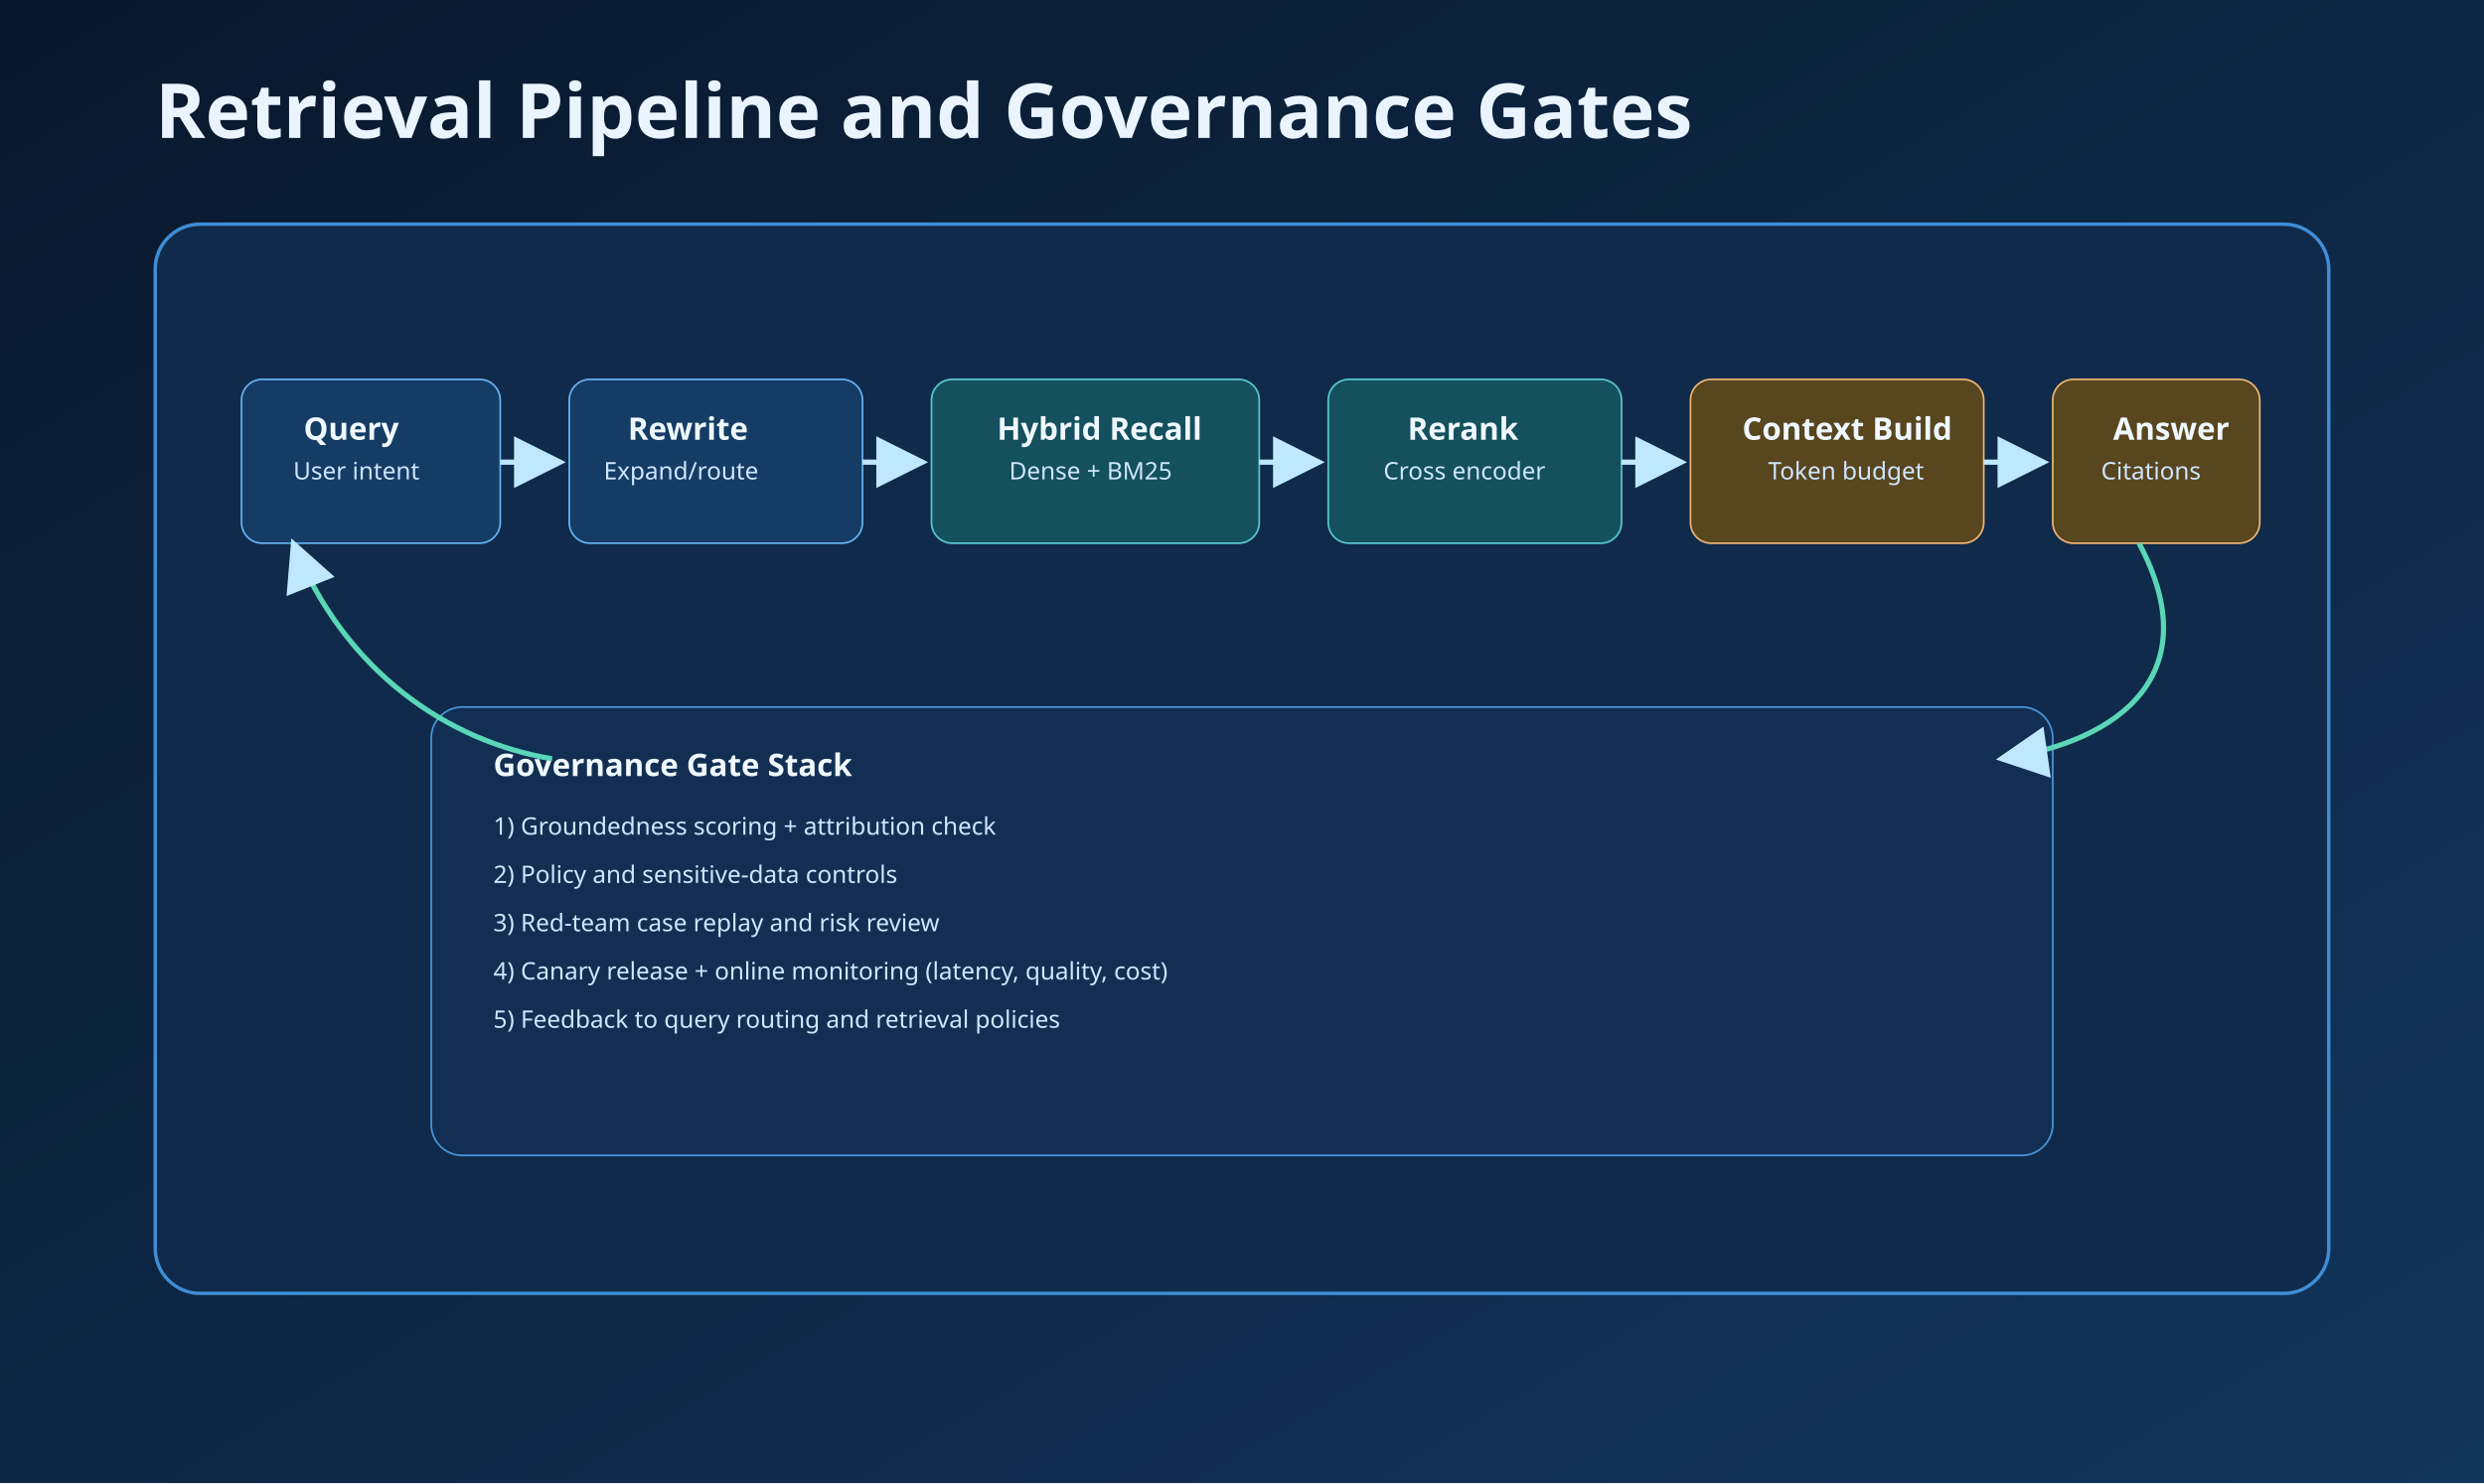
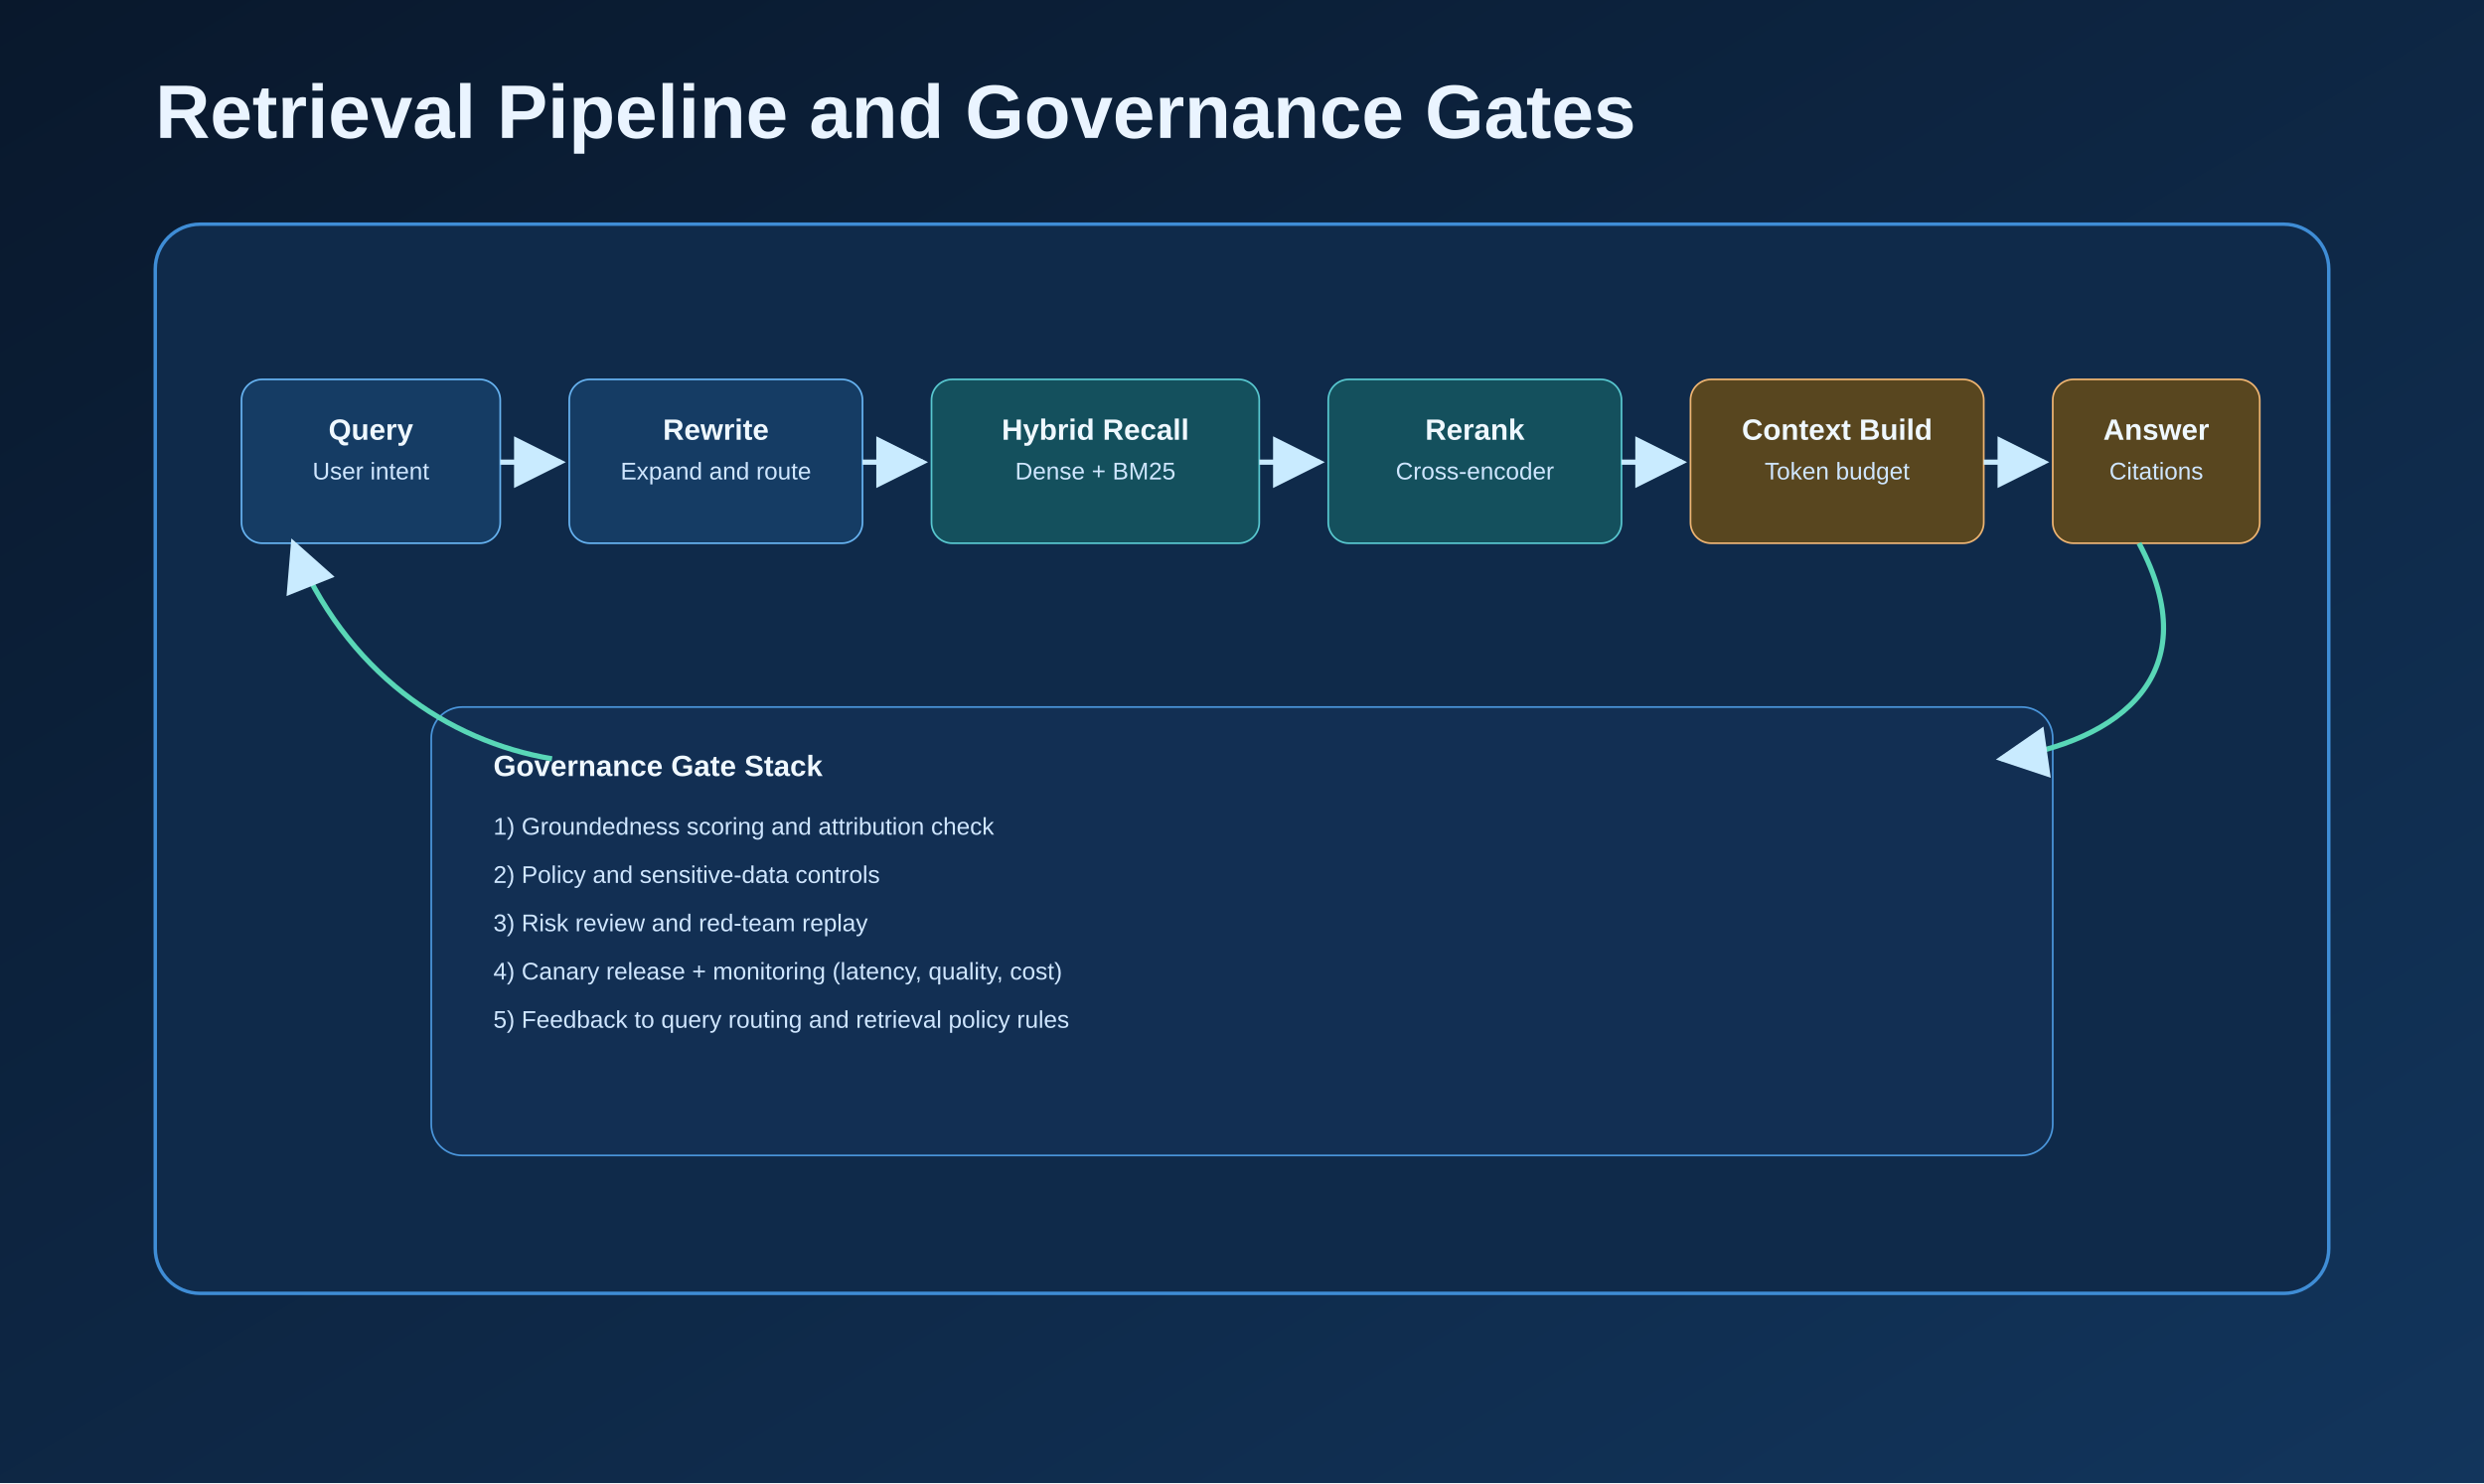
- <svg xmlns="http://www.w3.org/2000/svg" width="1440" height="860" viewBox="0 0 1440 860" role="img" aria-label="Enterprise RAG retrieval pipeline premium diagram">
+ <svg xmlns="http://www.w3.org/2000/svg" width="1440" height="860" viewBox="0 0 1440 860" role="img" aria-label="RAG retrieval pipeline">
  <defs>
    <linearGradient id="bg" x1="0" y1="0" x2="1" y2="1">
      <stop offset="0%" stop-color="#09182C" />
      <stop offset="100%" stop-color="#12355C" />
    </linearGradient>
    <marker id="arr" markerWidth="10" markerHeight="10" refX="9" refY="5" orient="auto">
-       <path d="M0 0 L10 5 L0 10 z" fill="#BFE8FF" />
+       <path d="M0 0 L10 5 L0 10 z" fill="#C9EBFF" />
    </marker>
    <style>
-       .title{font:700 44px 'Segoe UI';fill:#EAF4FF}
-       .n{font:700 18px 'Segoe UI';fill:#EFF8FF}
-       .s{font:500 14px 'Segoe UI';fill:#CFE6FF}
+       .title{font:700 44px 'Segoe UI',Arial,sans-serif;fill:#EAF4FF}
+       .n{font:700 17px 'Segoe UI',Arial,sans-serif;fill:#EFF8FF}
+       .s{font:500 14px 'Segoe UI',Arial,sans-serif;fill:#CFE6FF}
    </style>
  </defs>
  <rect width="1440" height="860" fill="url(#bg)" />
  <text class="title" x="90" y="80">Retrieval Pipeline and Governance Gates</text>
  <rect x="90" y="130" width="1260" height="620" rx="26" fill="#0F2A4A" stroke="#3F8DD6" stroke-width="2" />
-   <rect x="140" y="220" width="150" height="95" rx="12" fill="#153C64" stroke="#66B2F0" />
-   <text class="n" x="176" y="255">Query</text>
-   <text class="s" x="170" y="278">User intent</text>
-   <rect x="330" y="220" width="170" height="95" rx="12" fill="#153C64" stroke="#66B2F0" />
-   <text class="n" x="364" y="255">Rewrite</text>
-   <text class="s" x="350" y="278">Expand/route</text>
-   <rect x="540" y="220" width="190" height="95" rx="12" fill="#14505D" stroke="#58C7CF" />
-   <text class="n" x="578" y="255">Hybrid Recall</text>
-   <text class="s" x="585" y="278">Dense + BM25</text>
-   <rect x="770" y="220" width="170" height="95" rx="12" fill="#14505D" stroke="#58C7CF" />
-   <text class="n" x="816" y="255">Rerank</text>
-   <text class="s" x="802" y="278">Cross encoder</text>
-   <rect x="980" y="220" width="170" height="95" rx="12" fill="#58461F" stroke="#EDB472" />
-   <text class="n" x="1010" y="255">Context Build</text>
-   <text class="s" x="1025" y="278">Token budget</text>
-   <rect x="1190" y="220" width="120" height="95" rx="12" fill="#58461F" stroke="#EDB472" />
-   <text class="n" x="1225" y="255">Answer</text>
-   <text class="s" x="1218" y="278">Citations</text>
-   <path d="M290 268 L325 268" stroke="#BFE8FF" stroke-width="3" marker-end="url(#arr)" />
-   <path d="M500 268 L535 268" stroke="#BFE8FF" stroke-width="3" marker-end="url(#arr)" />
-   <path d="M730 268 L765 268" stroke="#BFE8FF" stroke-width="3" marker-end="url(#arr)" />
-   <path d="M940 268 L975 268" stroke="#BFE8FF" stroke-width="3" marker-end="url(#arr)" />
-   <path d="M1150 268 L1185 268" stroke="#BFE8FF" stroke-width="3" marker-end="url(#arr)" />
+   <g>
+     <rect x="140" y="220" width="150" height="95" rx="12" fill="#153C64" stroke="#66B2F0" />
+     <text class="n" x="215" y="255" text-anchor="middle">Query</text>
+     <text class="s" x="215" y="278" text-anchor="middle">User intent</text>
+     <rect x="330" y="220" width="170" height="95" rx="12" fill="#153C64" stroke="#66B2F0" />
+     <text class="n" x="415" y="255" text-anchor="middle">Rewrite</text>
+     <text class="s" x="415" y="278" text-anchor="middle">Expand and route</text>
+     <rect x="540" y="220" width="190" height="95" rx="12" fill="#14505D" stroke="#58C7CF" />
+     <text class="n" x="635" y="255" text-anchor="middle">Hybrid Recall</text>
+     <text class="s" x="635" y="278" text-anchor="middle">Dense + BM25</text>
+     <rect x="770" y="220" width="170" height="95" rx="12" fill="#14505D" stroke="#58C7CF" />
+     <text class="n" x="855" y="255" text-anchor="middle">Rerank</text>
+     <text class="s" x="855" y="278" text-anchor="middle">Cross-encoder</text>
+     <rect x="980" y="220" width="170" height="95" rx="12" fill="#58461F" stroke="#EDB472" />
+     <text class="n" x="1065" y="255" text-anchor="middle">Context Build</text>
+     <text class="s" x="1065" y="278" text-anchor="middle">Token budget</text>
+     <rect x="1190" y="220" width="120" height="95" rx="12" fill="#58461F" stroke="#EDB472" />
+     <text class="n" x="1250" y="255" text-anchor="middle">Answer</text>
+     <text class="s" x="1250" y="278" text-anchor="middle">Citations</text>
+   </g>
+   <path d="M290 268 L325 268" stroke="#C9EBFF" stroke-width="3" marker-end="url(#arr)" />
+   <path d="M500 268 L535 268" stroke="#C9EBFF" stroke-width="3" marker-end="url(#arr)" />
+   <path d="M730 268 L765 268" stroke="#C9EBFF" stroke-width="3" marker-end="url(#arr)" />
+   <path d="M940 268 L975 268" stroke="#C9EBFF" stroke-width="3" marker-end="url(#arr)" />
+   <path d="M1150 268 L1185 268" stroke="#C9EBFF" stroke-width="3" marker-end="url(#arr)" />
  <rect x="250" y="410" width="940" height="260" rx="18" fill="#122F53" stroke="#4A95DA" />
  <text class="n" x="286" y="450">Governance Gate Stack</text>
-   <text class="s" x="286" y="484">1) Groundedness scoring + attribution check</text>
+   <text class="s" x="286" y="484">1) Groundedness scoring and attribution check</text>
  <text class="s" x="286" y="512">2) Policy and sensitive-data controls</text>
-   <text class="s" x="286" y="540">3) Red-team case replay and risk review</text>
-   <text class="s" x="286" y="568">4) Canary release + online monitoring (latency, quality, cost)</text>
-   <text class="s" x="286" y="596">5) Feedback to query routing and retrieval policies</text>
+   <text class="s" x="286" y="540">3) Risk review and red-team replay</text>
+   <text class="s" x="286" y="568">4) Canary release + monitoring (latency, quality, cost)</text>
+   <text class="s" x="286" y="596">5) Feedback to query routing and retrieval policy rules</text>
  <path d="M1240 315 C1280 390, 1230 430, 1160 440" stroke="#59D7B7" stroke-width="3" fill="none" marker-end="url(#arr)" />
  <path d="M320 440 C260 430, 200 390, 170 315" stroke="#59D7B7" stroke-width="3" fill="none" marker-end="url(#arr)" />
</svg>
